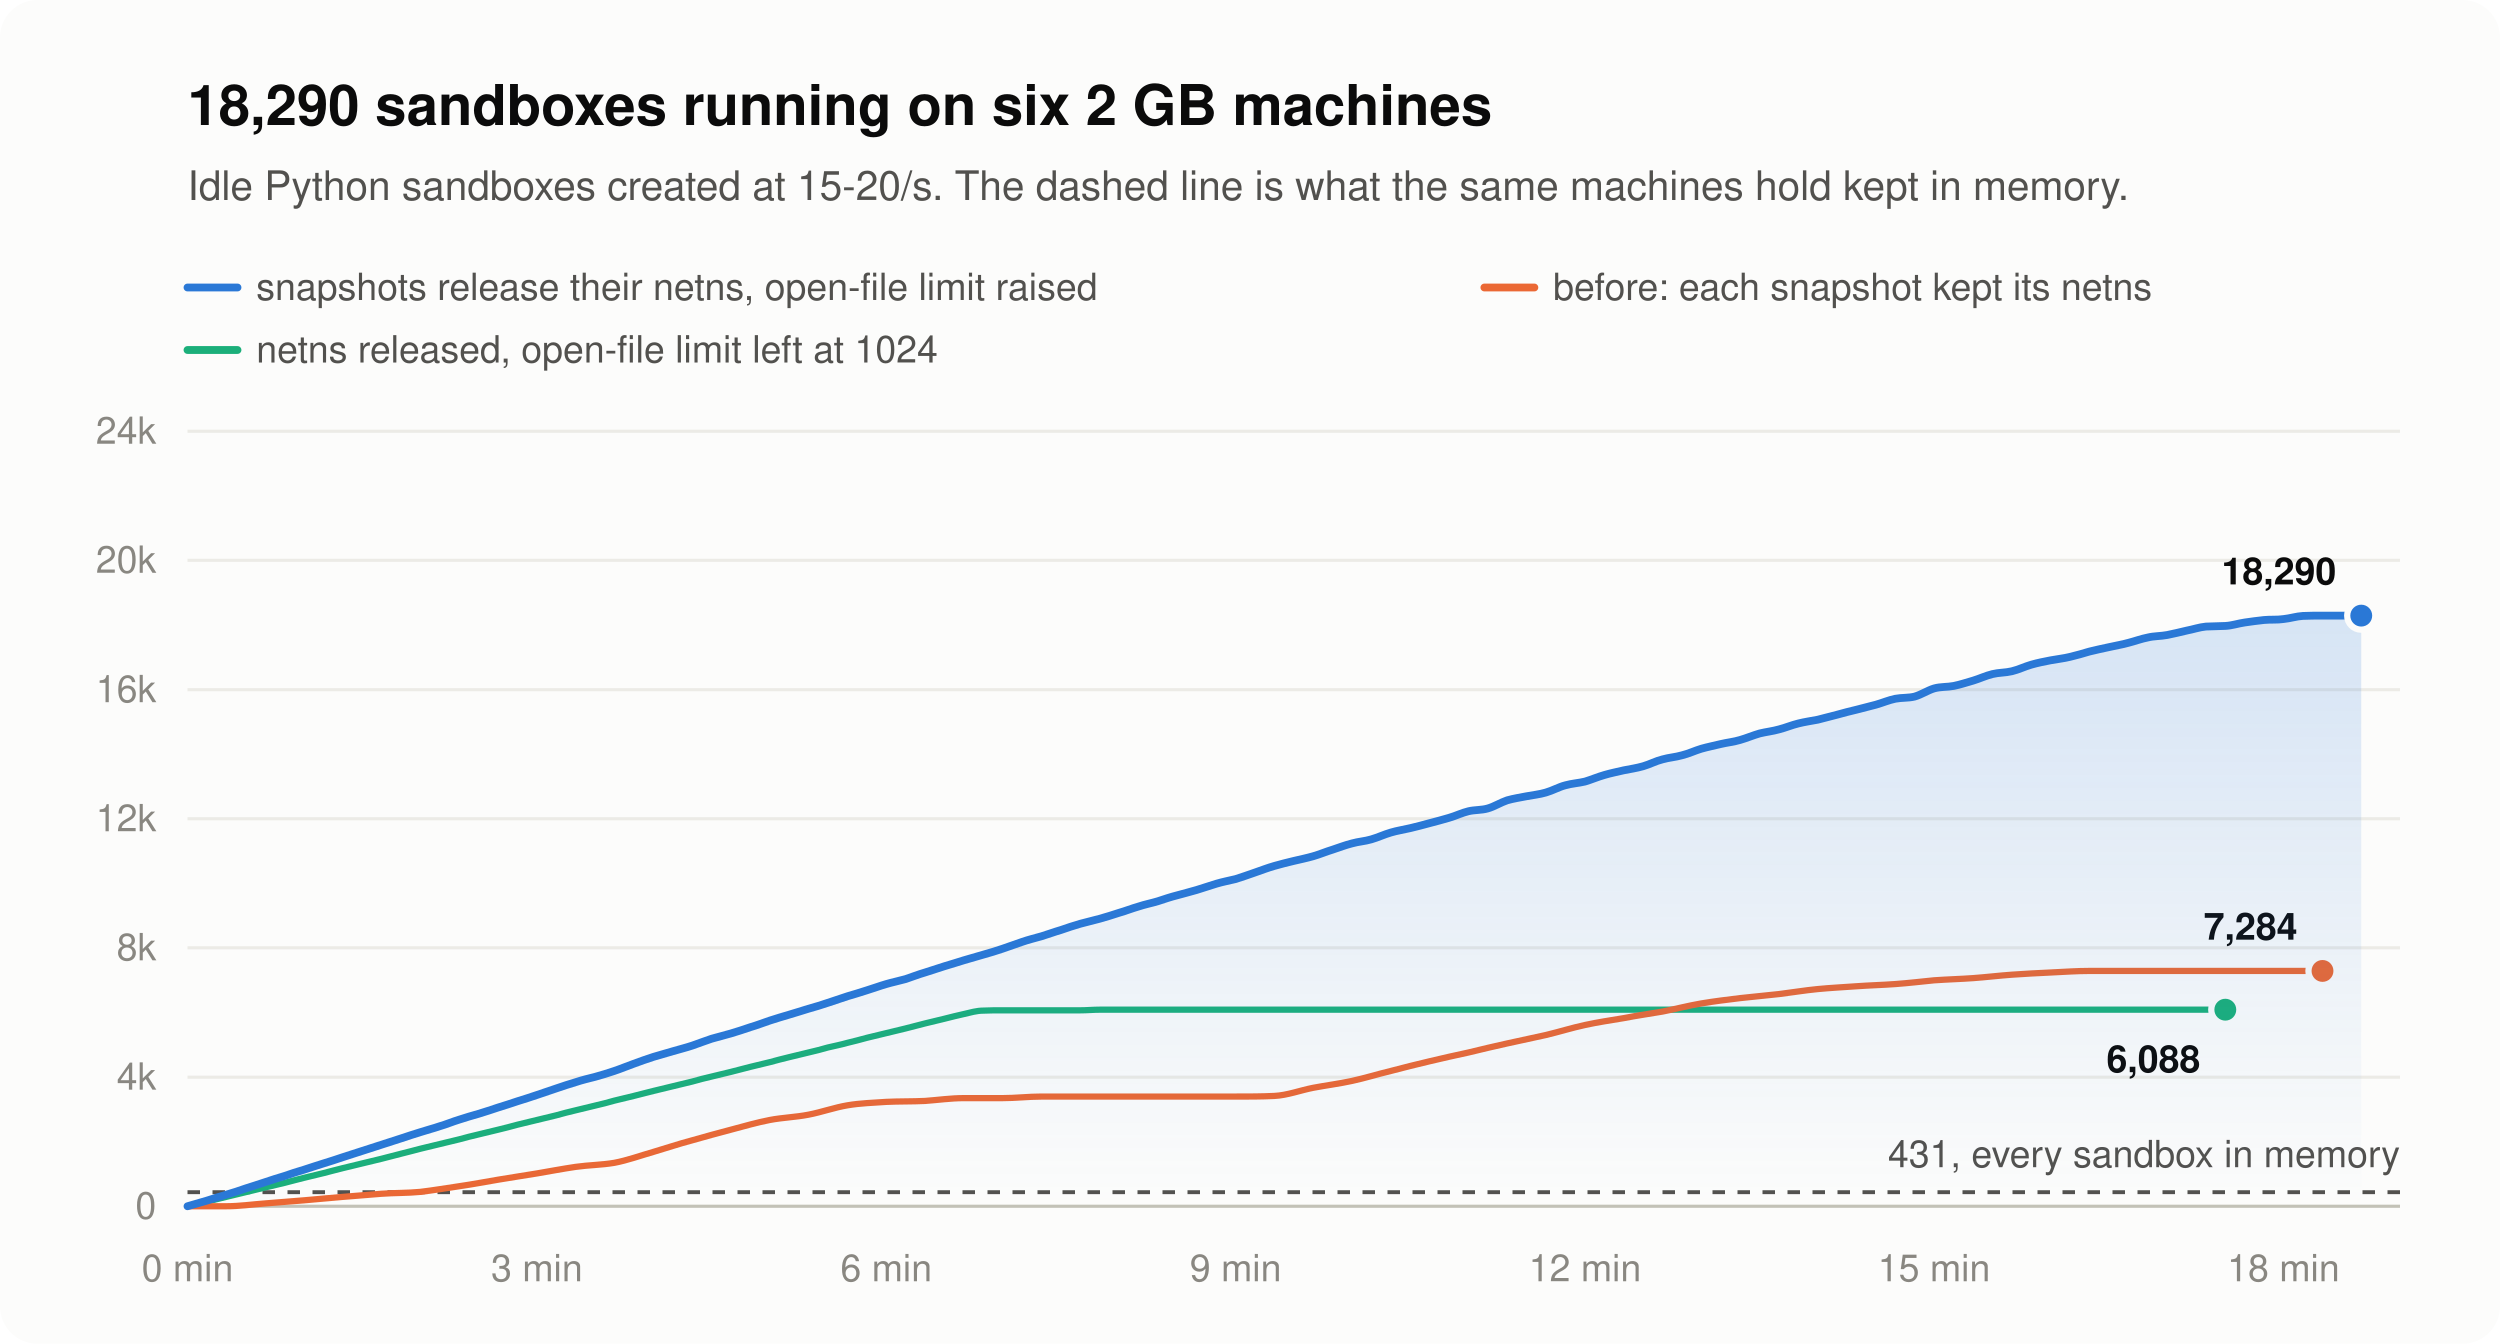
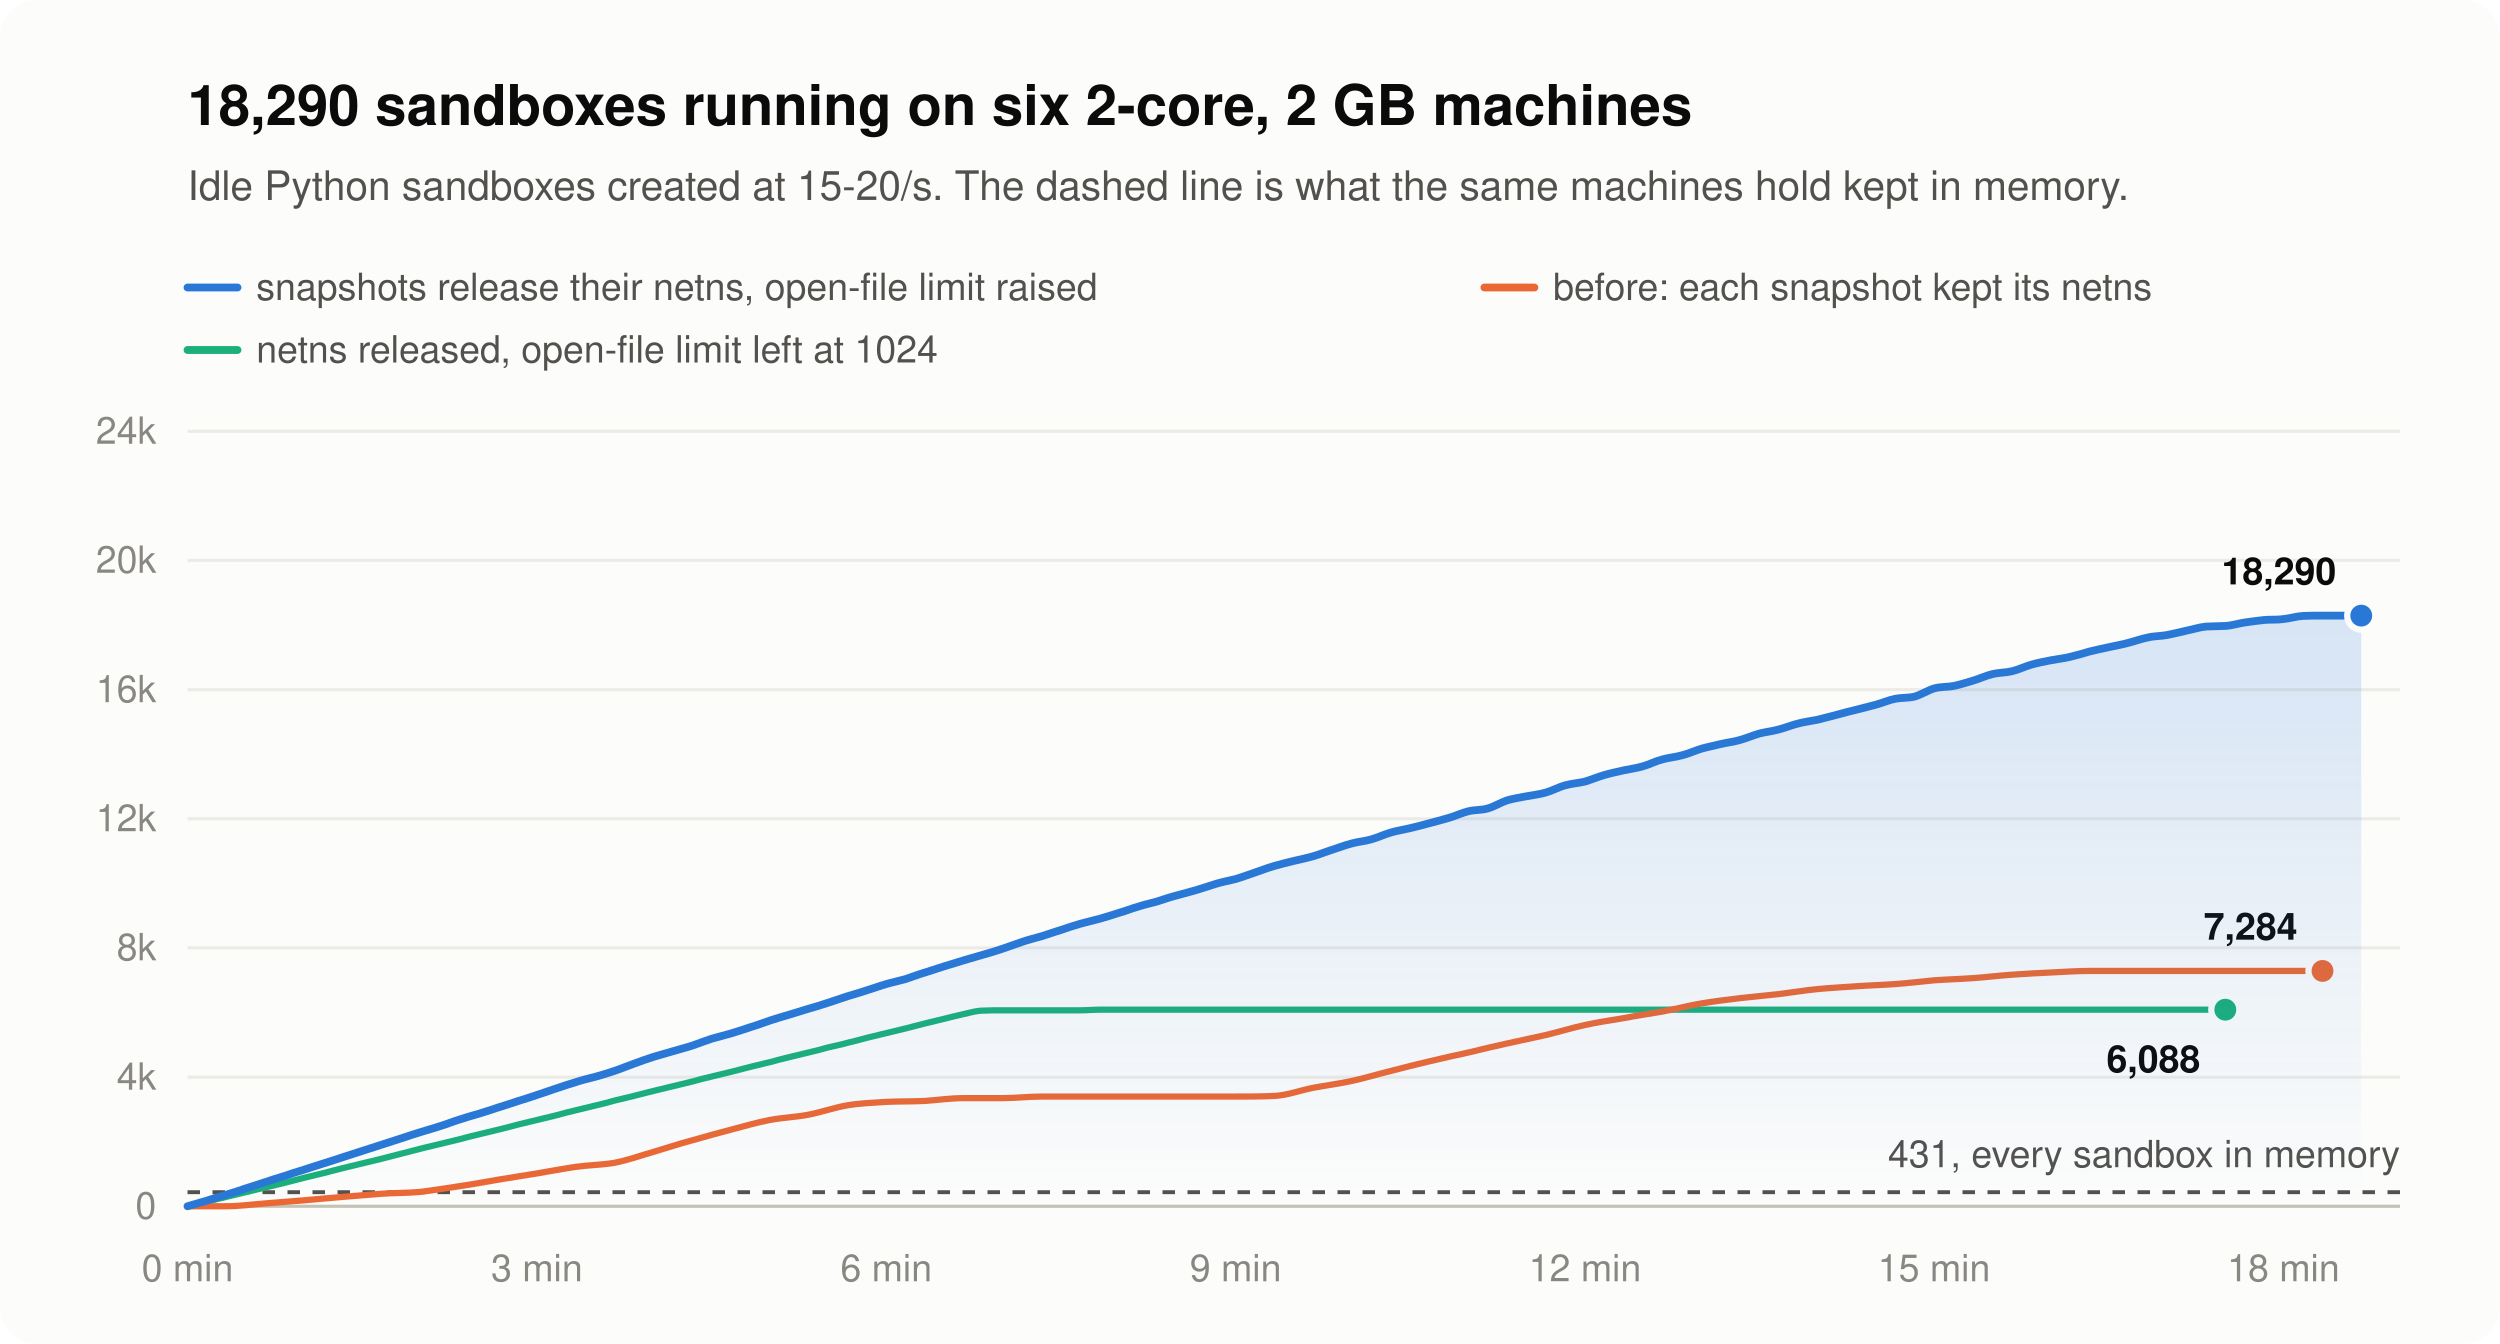
- <svg xmlns="http://www.w3.org/2000/svg" viewBox="0 0 800 430" width="800" height="430" font-family="system-ui, -apple-system, &quot;Segoe UI&quot;, Helvetica, Arial, sans-serif" role="img" aria-label="18,290 sandboxes running on six 2 GB machines">
+ <svg xmlns="http://www.w3.org/2000/svg" viewBox="0 0 800 430" width="800" height="430" font-family="system-ui, -apple-system, &quot;Segoe UI&quot;, Helvetica, Arial, sans-serif" role="img" aria-label="18,290 sandboxes running on six 2-core, 2 GB machines">
  <rect width="800" height="430" rx="12" fill="#fcfcfb" />
-   <text x="60.0" y="40.0" font-size="18" font-weight="600" fill="#0b0b0b" text-anchor="start">18,290 sandboxes running on six 2 GB machines</text>
+   <text x="60.0" y="40.0" font-size="18" font-weight="600" fill="#0b0b0b" text-anchor="start">18,290 sandboxes running on six 2-core, 2 GB machines</text>
  <text x="60.0" y="64.0" font-size="13" font-weight="400" fill="#52514e" text-anchor="start">Idle Python sandboxes created at 15-20/s. The dashed line is what the same machines hold kept in memory.</text>
  <line x1="60" x2="76" y1="92" y2="92" stroke="#2a78d6" stroke-width="2.5" stroke-linecap="round" />
  <text x="82.0" y="96.0" font-size="12" font-weight="400" fill="#52514e" text-anchor="start">snapshots release their netns, open-file limit raised</text>
  <line x1="475" x2="491" y1="92" y2="92" stroke="#eb6834" stroke-width="2.5" stroke-linecap="round" />
  <text x="497.0" y="96.0" font-size="12" font-weight="400" fill="#52514e" text-anchor="start">before: each snapshot kept its netns</text>
  <line x1="60" x2="76" y1="112" y2="112" stroke="#1baf7a" stroke-width="2.5" stroke-linecap="round" />
  <text x="82.0" y="116.0" font-size="12" font-weight="400" fill="#52514e" text-anchor="start">netns released, open-file limit left at 1024</text>
  <line x1="60" x2="768" y1="386.0" y2="386.0" stroke="#c3c2b7" />
  <text x="50.0" y="390.0" font-size="12" font-weight="400" fill="#898781" text-anchor="end">0</text>
  <line x1="60" x2="768" y1="344.7" y2="344.7" stroke="#ecebe6" />
  <text x="50.0" y="348.7" font-size="12" font-weight="400" fill="#898781" text-anchor="end">4k</text>
  <line x1="60" x2="768" y1="303.3" y2="303.3" stroke="#ecebe6" />
  <text x="50.0" y="307.3" font-size="12" font-weight="400" fill="#898781" text-anchor="end">8k</text>
  <line x1="60" x2="768" y1="262.0" y2="262.0" stroke="#ecebe6" />
  <text x="50.0" y="266.0" font-size="12" font-weight="400" fill="#898781" text-anchor="end">12k</text>
  <line x1="60" x2="768" y1="220.7" y2="220.7" stroke="#ecebe6" />
  <text x="50.0" y="224.7" font-size="12" font-weight="400" fill="#898781" text-anchor="end">16k</text>
  <line x1="60" x2="768" y1="179.3" y2="179.3" stroke="#ecebe6" />
  <text x="50.0" y="183.3" font-size="12" font-weight="400" fill="#898781" text-anchor="end">20k</text>
  <line x1="60" x2="768" y1="138.0" y2="138.0" stroke="#ecebe6" />
  <text x="50.0" y="142.0" font-size="12" font-weight="400" fill="#898781" text-anchor="end">24k</text>
  <text x="60.0" y="410.0" font-size="12" font-weight="400" fill="#898781" text-anchor="middle">0 min</text>
  <text x="171.8" y="410.0" font-size="12" font-weight="400" fill="#898781" text-anchor="middle">3 min</text>
  <text x="283.6" y="410.0" font-size="12" font-weight="400" fill="#898781" text-anchor="middle">6 min</text>
  <text x="395.4" y="410.0" font-size="12" font-weight="400" fill="#898781" text-anchor="middle">9 min</text>
  <text x="507.2" y="410.0" font-size="12" font-weight="400" fill="#898781" text-anchor="middle">12 min</text>
  <text x="618.9" y="410.0" font-size="12" font-weight="400" fill="#898781" text-anchor="middle">15 min</text>
  <text x="730.7" y="410.0" font-size="12" font-weight="400" fill="#898781" text-anchor="middle">18 min</text>
  <line x1="60" x2="768" y1="381.5" y2="381.5" stroke="#52514e" stroke-width="1.25" stroke-dasharray="4 4" />
  <text x="768.0" y="373.5" font-size="12" font-weight="400" fill="#52514e" text-anchor="end">431, every sandbox in memory</text>
  <path d="M60.0,386.0 C62.1,385.5 64.1,385.0 66.2,384.5 C68.3,384.0 70.4,383.5 72.4,383.0 C74.5,382.5 76.6,382.0 78.6,381.5 C80.7,381.0 82.8,380.5 84.8,380.0 C86.9,379.5 89.0,379.0 91.1,378.5 C93.1,378.0 95.2,377.4 97.3,376.9 C99.3,376.4 101.4,375.9 103.5,375.4 C105.5,374.9 107.6,374.3 109.7,373.8 C111.8,373.3 113.8,372.8 115.9,372.3 C118.0,371.8 120.0,371.3 122.1,370.8 C124.2,370.3 126.2,369.7 128.3,369.2 C130.4,368.7 132.5,368.1 134.5,367.6 C136.6,367.1 138.7,366.6 140.7,366.1 C142.8,365.6 144.9,365.1 146.9,364.6 C149.0,364.0 151.1,363.5 153.2,363.0 C155.2,362.5 157.3,362.0 159.4,361.5 C161.4,361.0 163.5,360.5 165.6,359.9 C167.6,359.4 169.7,358.9 171.8,358.4 C173.9,357.9 175.9,357.4 178.0,356.9 C180.1,356.3 182.1,355.8 184.2,355.3 C186.3,354.8 188.4,354.3 190.4,353.8 C192.5,353.3 194.6,352.8 196.6,352.2 C198.7,351.7 200.8,351.2 202.8,350.7 C204.9,350.2 207.0,349.6 209.1,349.1 C211.1,348.6 213.2,348.1 215.3,347.6 C217.3,347.1 219.4,346.6 221.5,346.1 C223.5,345.5 225.6,345.0 227.7,344.5 C229.8,344.0 231.8,343.5 233.9,343.0 C236.0,342.4 238.0,342.0 240.1,341.4 C242.2,340.9 244.2,340.4 246.3,339.9 C248.4,339.3 250.5,338.8 252.5,338.3 C254.6,337.8 256.7,337.3 258.7,336.8 C260.8,336.3 262.9,335.8 264.9,335.2 C267.0,334.7 269.1,334.3 271.2,333.7 C273.2,333.2 275.3,332.7 277.4,332.1 C279.4,331.6 281.5,331.1 283.6,330.6 C285.6,330.1 287.7,329.6 289.8,329.1 C291.9,328.6 293.9,328.0 296.0,327.5 C298.1,327.0 300.1,326.5 302.2,326.0 C304.3,325.5 306.4,324.9 308.4,324.5 C310.5,324.0 312.6,323.4 314.6,323.4 C316.7,323.3 318.8,323.3 320.8,323.3 C322.9,323.3 325.0,323.3 327.1,323.3 C329.1,323.3 331.2,323.3 333.3,323.3 C335.3,323.3 337.4,323.3 339.5,323.3 C341.5,323.3 343.6,323.3 345.7,323.3 C347.8,323.3 349.8,323.1 351.9,323.1 C354.0,323.1 356.0,323.1 358.1,323.1 C360.2,323.1 362.2,323.1 364.3,323.1 C366.4,323.1 368.5,323.1 370.5,323.1 C372.6,323.1 374.7,323.1 376.7,323.1 C378.8,323.1 380.9,323.1 382.9,323.1 C385.0,323.1 387.1,323.1 389.2,323.1 C391.2,323.1 393.3,323.1 395.4,323.1 C397.4,323.1 399.5,323.1 401.6,323.1 C403.6,323.1 405.7,323.1 407.8,323.1 C409.9,323.1 411.9,323.1 414.0,323.1 C416.1,323.1 418.1,323.1 420.2,323.1 C422.3,323.1 424.4,323.1 426.4,323.1 C428.5,323.1 430.6,323.1 432.6,323.1 C434.7,323.1 436.8,323.1 438.8,323.1 C440.9,323.1 443.0,323.1 445.1,323.1 C447.1,323.1 449.2,323.1 451.3,323.1 C453.3,323.1 455.4,323.1 457.5,323.1 C459.5,323.1 461.6,323.1 463.7,323.1 C465.8,323.1 467.8,323.1 469.9,323.1 C472.0,323.1 474.0,323.1 476.1,323.1 C478.2,323.1 480.2,323.1 482.3,323.1 C484.4,323.1 486.5,323.1 488.5,323.1 C490.6,323.1 492.7,323.1 494.7,323.1 C496.8,323.1 498.9,323.1 500.9,323.1 C503.0,323.1 505.1,323.1 507.2,323.1 C509.2,323.1 511.3,323.1 513.4,323.1 C515.4,323.1 517.5,323.1 519.6,323.1 C521.6,323.1 523.7,323.1 525.8,323.1 C527.9,323.1 529.9,323.1 532.0,323.1 C534.1,323.1 536.1,323.1 538.2,323.1 C540.3,323.1 542.4,323.1 544.4,323.1 C546.5,323.1 548.6,323.1 550.6,323.1 C552.7,323.1 554.8,323.1 556.8,323.1 C558.9,323.1 561.0,323.1 563.1,323.1 C565.1,323.1 567.2,323.1 569.3,323.1 C571.3,323.1 573.4,323.1 575.5,323.1 C577.5,323.1 579.6,323.1 581.7,323.1 C583.8,323.1 585.8,323.1 587.9,323.1 C590.0,323.1 592.0,323.1 594.1,323.1 C596.2,323.1 598.2,323.1 600.3,323.1 C602.4,323.1 604.5,323.1 606.5,323.1 C608.6,323.1 610.7,323.1 612.7,323.1 C614.8,323.1 616.9,323.1 618.9,323.1 C621.0,323.1 623.1,323.1 625.2,323.1 C627.2,323.1 629.3,323.1 631.4,323.1 C633.4,323.1 635.5,323.1 637.6,323.1 C639.6,323.1 641.7,323.1 643.8,323.1 C645.9,323.1 647.9,323.1 650.0,323.1 C652.1,323.1 654.1,323.1 656.2,323.1 C658.3,323.1 660.4,323.1 662.4,323.1 C664.5,323.1 666.6,323.1 668.6,323.1 C670.7,323.1 672.8,323.1 674.8,323.1 C676.9,323.1 679.0,323.1 681.1,323.1 C683.1,323.1 685.2,323.1 687.3,323.1 C689.3,323.1 691.4,323.1 693.5,323.1 C695.5,323.1 697.6,323.1 699.7,323.1 C701.8,323.1 703.8,323.1 705.9,323.1 C708.0,323.1 710.0,323.1 712.1,323.1" fill="none" stroke="#1baf7a" stroke-width="2" stroke-linecap="round" stroke-linejoin="round" />
  <circle cx="712.1" cy="323.1" r="4.5" fill="#1baf7a" fill-opacity="1.0" stroke="#fcfcfb" stroke-width="2" />
  <text x="704.1" y="343.1" font-size="12" font-weight="600" fill="#0b0b0b" text-anchor="end">6,088</text>
  <path d="M60.0,386.0 C64.1,386.0 68.3,386.0 72.4,386.0 C76.6,386.0 80.7,385.4 84.8,385.1 C89.0,384.8 93.1,384.4 97.3,384.1 C101.4,383.7 105.5,383.4 109.7,383.0 C113.8,382.7 118.0,382.3 122.1,382.0 C126.2,381.7 130.4,381.8 134.5,381.4 C138.7,380.9 142.8,380.2 146.9,379.6 C151.1,379.0 155.2,378.2 159.4,377.5 C163.5,376.8 167.6,376.2 171.8,375.5 C175.9,374.8 180.1,374.0 184.2,373.4 C188.4,372.8 192.5,372.8 196.6,372.1 C200.8,371.3 204.9,369.8 209.1,368.6 C213.2,367.4 217.3,366.0 221.5,364.9 C225.6,363.7 229.8,362.6 233.9,361.5 C238.0,360.4 242.2,359.2 246.3,358.4 C250.5,357.6 254.6,357.5 258.7,356.7 C262.9,355.9 267.0,354.4 271.2,353.7 C275.3,353.0 279.4,352.9 283.6,352.6 C287.7,352.4 291.9,352.5 296.0,352.3 C300.1,352.0 304.3,351.4 308.4,351.4 C312.6,351.4 316.7,351.4 320.8,351.4 C325.0,351.4 329.1,350.9 333.3,350.9 C337.4,350.9 341.5,350.9 345.7,350.9 C349.8,350.9 354.0,350.9 358.1,350.9 C362.2,350.9 366.4,350.9 370.5,350.9 C374.7,350.9 378.8,350.9 382.9,350.9 C387.1,350.9 391.2,350.9 395.4,350.9 C399.5,350.9 403.6,350.9 407.8,350.7 C411.9,350.5 416.1,348.9 420.2,348.1 C424.4,347.3 428.5,346.8 432.6,345.9 C436.8,345.0 440.9,343.7 445.1,342.7 C449.2,341.6 453.3,340.6 457.5,339.6 C461.6,338.6 465.8,337.7 469.9,336.8 C474.0,335.8 478.2,334.8 482.3,333.9 C486.5,333.0 490.6,332.1 494.7,331.2 C498.9,330.2 503.0,328.9 507.2,328.0 C511.3,327.1 515.4,326.5 519.6,325.8 C523.7,325.0 527.9,324.4 532.0,323.7 C536.1,322.9 540.3,321.8 544.4,321.1 C548.6,320.4 552.7,319.9 556.8,319.4 C561.0,318.9 565.1,318.6 569.3,318.1 C573.4,317.6 577.5,316.9 581.7,316.5 C585.8,316.1 590.0,315.9 594.1,315.6 C598.2,315.3 602.4,315.2 606.5,314.9 C610.7,314.6 614.8,314.1 618.9,313.7 C623.1,313.4 627.2,313.3 631.4,313.0 C635.5,312.7 639.6,312.2 643.8,311.9 C647.9,311.6 652.1,311.4 656.2,311.2 C660.4,311.0 664.5,310.7 668.6,310.7 C672.8,310.7 676.9,310.7 681.1,310.7 C685.2,310.7 689.3,310.7 693.5,310.7 C697.6,310.7 701.8,310.7 705.9,310.7 C710.0,310.7 714.2,310.7 718.3,310.7 C722.5,310.7 726.6,310.7 730.7,310.7 C734.9,310.7 739.0,310.7 743.2,310.7" fill="none" stroke="#eb6834" stroke-width="2" stroke-linecap="round" stroke-linejoin="round" />
  <circle cx="743.2" cy="310.7" r="4.5" fill="#eb6834" fill-opacity="1.0" stroke="#fcfcfb" stroke-width="2" />
  <text x="735.2" y="300.7" font-size="12" font-weight="600" fill="#0b0b0b" text-anchor="end">7,284</text>
  <defs>
    <linearGradient id="g38" x1="0" y1="0" x2="0" y2="1">
      <stop offset="0" stop-color="#2a78d6" stop-opacity="0.18" />
      <stop offset="1" stop-color="#2a78d6" stop-opacity="0" />
    </linearGradient>
  </defs>
  <path d="M60.0,386.0 C62.1,385.4 64.1,384.8 66.2,384.2 C68.3,383.5 70.4,382.9 72.4,382.3 C74.5,381.7 76.6,381.0 78.6,380.3 C80.7,379.6 82.8,379.0 84.8,378.3 C86.9,377.6 89.0,376.9 91.1,376.3 C93.1,375.6 95.2,374.9 97.3,374.3 C99.3,373.6 101.4,373.0 103.5,372.3 C105.5,371.7 107.6,371.0 109.7,370.3 C111.8,369.6 113.8,369.0 115.9,368.3 C118.0,367.6 120.0,367.0 122.1,366.3 C124.2,365.6 126.2,365.0 128.3,364.3 C130.4,363.6 132.5,362.9 134.5,362.3 C136.6,361.6 138.7,361.1 140.7,360.4 C142.8,359.8 144.9,358.9 146.9,358.3 C149.0,357.6 151.1,357.0 153.2,356.4 C155.2,355.8 157.3,355.1 159.4,354.4 C161.4,353.8 163.5,353.1 165.6,352.4 C167.6,351.8 169.7,351.1 171.8,350.4 C173.9,349.7 175.9,349.0 178.0,348.3 C180.1,347.6 182.1,346.9 184.2,346.3 C186.3,345.6 188.4,345.1 190.4,344.6 C192.5,344.0 194.6,343.4 196.6,342.7 C198.7,342.0 200.8,341.1 202.8,340.4 C204.9,339.6 207.0,338.9 209.1,338.2 C211.1,337.6 213.2,337.0 215.3,336.4 C217.3,335.8 219.4,335.3 221.5,334.6 C223.5,333.9 225.6,333.1 227.7,332.4 C229.8,331.8 231.8,331.3 233.9,330.7 C236.0,330.1 238.0,329.4 240.1,328.7 C242.2,328.1 244.2,327.3 246.3,326.6 C248.4,325.9 250.5,325.3 252.5,324.7 C254.6,324.1 256.7,323.4 258.7,322.8 C260.8,322.2 262.9,321.6 264.9,320.9 C267.0,320.2 269.1,319.5 271.2,318.8 C273.2,318.2 275.3,317.6 277.4,316.9 C279.4,316.3 281.5,315.5 283.6,314.9 C285.6,314.3 287.7,313.9 289.8,313.3 C291.9,312.6 293.9,311.8 296.0,311.2 C298.1,310.5 300.1,309.9 302.2,309.2 C304.3,308.6 306.4,307.9 308.4,307.3 C310.5,306.7 312.6,306.1 314.6,305.5 C316.7,304.9 318.8,304.3 320.8,303.6 C322.9,302.9 325.0,302.1 327.1,301.4 C329.1,300.7 331.2,300.2 333.3,299.6 C335.3,299.0 337.4,298.2 339.5,297.6 C341.5,296.9 343.6,296.2 345.7,295.6 C347.8,295.0 349.8,294.6 351.9,294.0 C354.0,293.4 356.0,292.8 358.1,292.1 C360.2,291.5 362.2,290.7 364.3,290.1 C366.4,289.4 368.5,289.0 370.5,288.4 C372.6,287.7 374.7,287.0 376.7,286.5 C378.8,285.9 380.9,285.4 382.9,284.8 C385.0,284.2 387.1,283.4 389.2,282.8 C391.2,282.2 393.3,281.8 395.4,281.3 C397.4,280.7 399.5,279.9 401.6,279.2 C403.6,278.5 405.7,277.7 407.8,277.1 C409.9,276.5 411.9,276.0 414.0,275.5 C416.1,275.0 418.1,274.6 420.2,274.0 C422.3,273.4 424.4,272.5 426.4,271.9 C428.5,271.2 430.6,270.4 432.6,269.9 C434.7,269.3 436.8,269.2 438.8,268.6 C440.9,268.0 443.0,267.0 445.1,266.4 C447.1,265.8 449.2,265.5 451.3,265.0 C453.3,264.5 455.4,264.0 457.5,263.4 C459.5,262.9 461.6,262.3 463.7,261.7 C465.8,261.1 467.8,260.1 469.9,259.6 C472.0,259.1 474.0,259.3 476.1,258.7 C478.2,258.1 480.2,256.8 482.3,256.1 C484.4,255.5 486.5,255.2 488.5,254.8 C490.6,254.4 492.7,254.2 494.7,253.6 C496.8,253.0 498.9,251.8 500.9,251.3 C503.0,250.7 505.1,250.6 507.2,250.1 C509.2,249.5 511.3,248.6 513.4,248.0 C515.4,247.4 517.5,247.0 519.6,246.5 C521.6,246.1 523.7,245.8 525.8,245.2 C527.9,244.6 529.9,243.5 532.0,243.0 C534.1,242.4 536.1,242.3 538.2,241.7 C540.3,241.2 542.4,240.2 544.4,239.6 C546.5,239.0 548.6,238.6 550.6,238.1 C552.7,237.6 554.8,237.4 556.8,236.8 C558.9,236.2 561.0,235.3 563.1,234.7 C565.1,234.2 567.2,234.0 569.3,233.4 C571.3,232.9 573.4,232.0 575.5,231.5 C577.5,231.0 579.6,230.7 581.7,230.3 C583.8,229.8 585.8,229.2 587.9,228.7 C590.0,228.1 592.0,227.6 594.1,227.1 C596.2,226.6 598.2,226.0 600.3,225.5 C602.4,224.9 604.5,224.0 606.5,223.6 C608.6,223.2 610.7,223.4 612.7,222.9 C614.8,222.3 616.9,220.9 618.9,220.3 C621.0,219.7 623.1,219.9 625.2,219.5 C627.2,219.1 629.3,218.4 631.4,217.8 C633.4,217.2 635.5,216.2 637.6,215.7 C639.6,215.2 641.7,215.3 643.8,214.8 C645.9,214.3 647.9,213.3 650.0,212.7 C652.1,212.1 654.1,211.7 656.2,211.3 C658.3,210.9 660.4,210.7 662.4,210.2 C664.5,209.7 666.6,209.1 668.6,208.5 C670.7,208.0 672.8,207.5 674.8,207.1 C676.9,206.6 679.0,206.3 681.1,205.7 C683.1,205.2 685.2,204.4 687.3,204.0 C689.3,203.5 691.4,203.6 693.5,203.2 C695.5,202.8 697.6,202.3 699.7,201.8 C701.8,201.4 703.8,200.7 705.9,200.5 C708.0,200.4 710.0,200.4 712.1,200.3 C714.2,200.2 716.2,199.5 718.3,199.2 C720.4,198.9 722.5,198.6 724.5,198.4 C726.6,198.2 728.7,198.4 730.7,198.1 C732.8,197.9 734.9,197.2 736.9,197.1 C739.0,197.0 741.1,197.0 743.2,197.0 C745.2,197.0 747.3,197.0 749.4,197.0 C751.4,197.0 753.5,197.0 755.6,197.0 L755.6,386 L60.0,386 Z" fill="url(#g38)" />
  <path d="M60.0,386.0 C62.1,385.4 64.1,384.8 66.2,384.2 C68.3,383.5 70.4,382.9 72.4,382.3 C74.5,381.7 76.6,381.0 78.6,380.3 C80.7,379.6 82.8,379.0 84.8,378.3 C86.9,377.6 89.0,376.9 91.1,376.3 C93.1,375.6 95.2,374.9 97.3,374.3 C99.3,373.6 101.4,373.0 103.5,372.3 C105.5,371.7 107.6,371.0 109.7,370.3 C111.8,369.6 113.8,369.0 115.9,368.3 C118.0,367.6 120.0,367.0 122.1,366.3 C124.2,365.6 126.2,365.0 128.3,364.3 C130.4,363.6 132.5,362.9 134.5,362.3 C136.6,361.6 138.7,361.1 140.7,360.4 C142.8,359.8 144.9,358.9 146.9,358.3 C149.0,357.6 151.1,357.0 153.2,356.4 C155.2,355.8 157.3,355.1 159.4,354.4 C161.4,353.8 163.5,353.1 165.6,352.4 C167.6,351.8 169.7,351.1 171.8,350.4 C173.9,349.7 175.9,349.0 178.0,348.3 C180.1,347.6 182.1,346.9 184.2,346.3 C186.3,345.6 188.4,345.1 190.4,344.6 C192.5,344.0 194.6,343.4 196.6,342.7 C198.7,342.0 200.8,341.1 202.8,340.4 C204.9,339.6 207.0,338.9 209.1,338.2 C211.1,337.6 213.2,337.0 215.3,336.4 C217.3,335.8 219.4,335.3 221.5,334.6 C223.5,333.9 225.6,333.1 227.7,332.4 C229.8,331.8 231.8,331.3 233.9,330.7 C236.0,330.1 238.0,329.4 240.1,328.7 C242.2,328.1 244.2,327.3 246.3,326.6 C248.4,325.9 250.5,325.3 252.5,324.7 C254.6,324.1 256.7,323.4 258.7,322.8 C260.8,322.2 262.9,321.6 264.9,320.9 C267.0,320.2 269.1,319.5 271.2,318.8 C273.2,318.2 275.3,317.6 277.4,316.9 C279.4,316.3 281.5,315.5 283.6,314.9 C285.6,314.3 287.7,313.9 289.8,313.3 C291.9,312.6 293.9,311.8 296.0,311.2 C298.1,310.5 300.1,309.9 302.2,309.2 C304.3,308.6 306.4,307.9 308.4,307.3 C310.5,306.7 312.6,306.1 314.6,305.5 C316.7,304.9 318.8,304.3 320.8,303.6 C322.9,302.9 325.0,302.1 327.1,301.4 C329.1,300.7 331.2,300.2 333.3,299.6 C335.3,299.0 337.4,298.2 339.5,297.6 C341.5,296.9 343.6,296.2 345.7,295.6 C347.8,295.0 349.8,294.6 351.9,294.0 C354.0,293.4 356.0,292.8 358.1,292.1 C360.2,291.5 362.2,290.7 364.3,290.1 C366.4,289.4 368.5,289.0 370.5,288.4 C372.6,287.7 374.7,287.0 376.7,286.5 C378.8,285.9 380.9,285.4 382.9,284.8 C385.0,284.2 387.1,283.4 389.2,282.8 C391.2,282.2 393.3,281.8 395.4,281.3 C397.4,280.7 399.5,279.9 401.6,279.2 C403.6,278.5 405.7,277.7 407.8,277.1 C409.9,276.5 411.9,276.0 414.0,275.5 C416.1,275.0 418.1,274.6 420.2,274.0 C422.3,273.4 424.4,272.5 426.4,271.9 C428.5,271.2 430.6,270.4 432.6,269.9 C434.7,269.3 436.8,269.2 438.8,268.6 C440.9,268.0 443.0,267.0 445.1,266.4 C447.1,265.8 449.2,265.5 451.3,265.0 C453.3,264.5 455.4,264.0 457.5,263.4 C459.5,262.9 461.6,262.3 463.7,261.7 C465.8,261.1 467.8,260.1 469.9,259.6 C472.0,259.1 474.0,259.3 476.1,258.7 C478.2,258.1 480.2,256.8 482.3,256.1 C484.4,255.5 486.5,255.2 488.5,254.8 C490.6,254.4 492.7,254.2 494.7,253.6 C496.8,253.0 498.9,251.8 500.9,251.3 C503.0,250.7 505.1,250.6 507.2,250.1 C509.2,249.5 511.3,248.6 513.4,248.0 C515.4,247.4 517.5,247.0 519.6,246.5 C521.6,246.1 523.7,245.8 525.8,245.2 C527.9,244.6 529.9,243.5 532.0,243.0 C534.1,242.4 536.1,242.3 538.2,241.7 C540.3,241.2 542.4,240.2 544.4,239.6 C546.5,239.0 548.6,238.6 550.6,238.1 C552.7,237.6 554.8,237.4 556.8,236.8 C558.9,236.2 561.0,235.3 563.1,234.7 C565.1,234.2 567.2,234.0 569.3,233.4 C571.3,232.9 573.4,232.0 575.5,231.5 C577.5,231.0 579.6,230.7 581.7,230.3 C583.8,229.8 585.8,229.2 587.9,228.7 C590.0,228.1 592.0,227.6 594.1,227.1 C596.2,226.6 598.2,226.0 600.3,225.5 C602.4,224.9 604.5,224.0 606.5,223.6 C608.6,223.2 610.7,223.4 612.7,222.9 C614.8,222.3 616.9,220.9 618.9,220.3 C621.0,219.7 623.1,219.9 625.2,219.5 C627.2,219.1 629.3,218.4 631.4,217.8 C633.4,217.2 635.5,216.2 637.6,215.7 C639.6,215.2 641.7,215.3 643.8,214.8 C645.9,214.3 647.9,213.3 650.0,212.7 C652.1,212.1 654.1,211.7 656.2,211.3 C658.3,210.9 660.4,210.7 662.4,210.2 C664.5,209.7 666.6,209.1 668.6,208.5 C670.7,208.0 672.8,207.5 674.8,207.1 C676.9,206.6 679.0,206.3 681.1,205.7 C683.1,205.2 685.2,204.4 687.3,204.0 C689.3,203.5 691.4,203.6 693.5,203.2 C695.5,202.8 697.6,202.3 699.7,201.8 C701.8,201.4 703.8,200.7 705.9,200.5 C708.0,200.4 710.0,200.4 712.1,200.3 C714.2,200.2 716.2,199.5 718.3,199.2 C720.4,198.9 722.5,198.6 724.5,198.4 C726.6,198.2 728.7,198.4 730.7,198.1 C732.8,197.9 734.9,197.2 736.9,197.1 C739.0,197.0 741.1,197.0 743.2,197.0 C745.2,197.0 747.3,197.0 749.4,197.0 C751.4,197.0 753.5,197.0 755.6,197.0" fill="none" stroke="#2a78d6" stroke-width="2.5" stroke-linecap="round" stroke-linejoin="round" />
  <circle cx="755.6" cy="197.0" r="4.5" fill="#2a78d6" fill-opacity="1.0" stroke="#fcfcfb" stroke-width="2" />
  <text x="747.6" y="187.0" font-size="12" font-weight="600" fill="#0b0b0b" text-anchor="end">18,290</text>
</svg>
